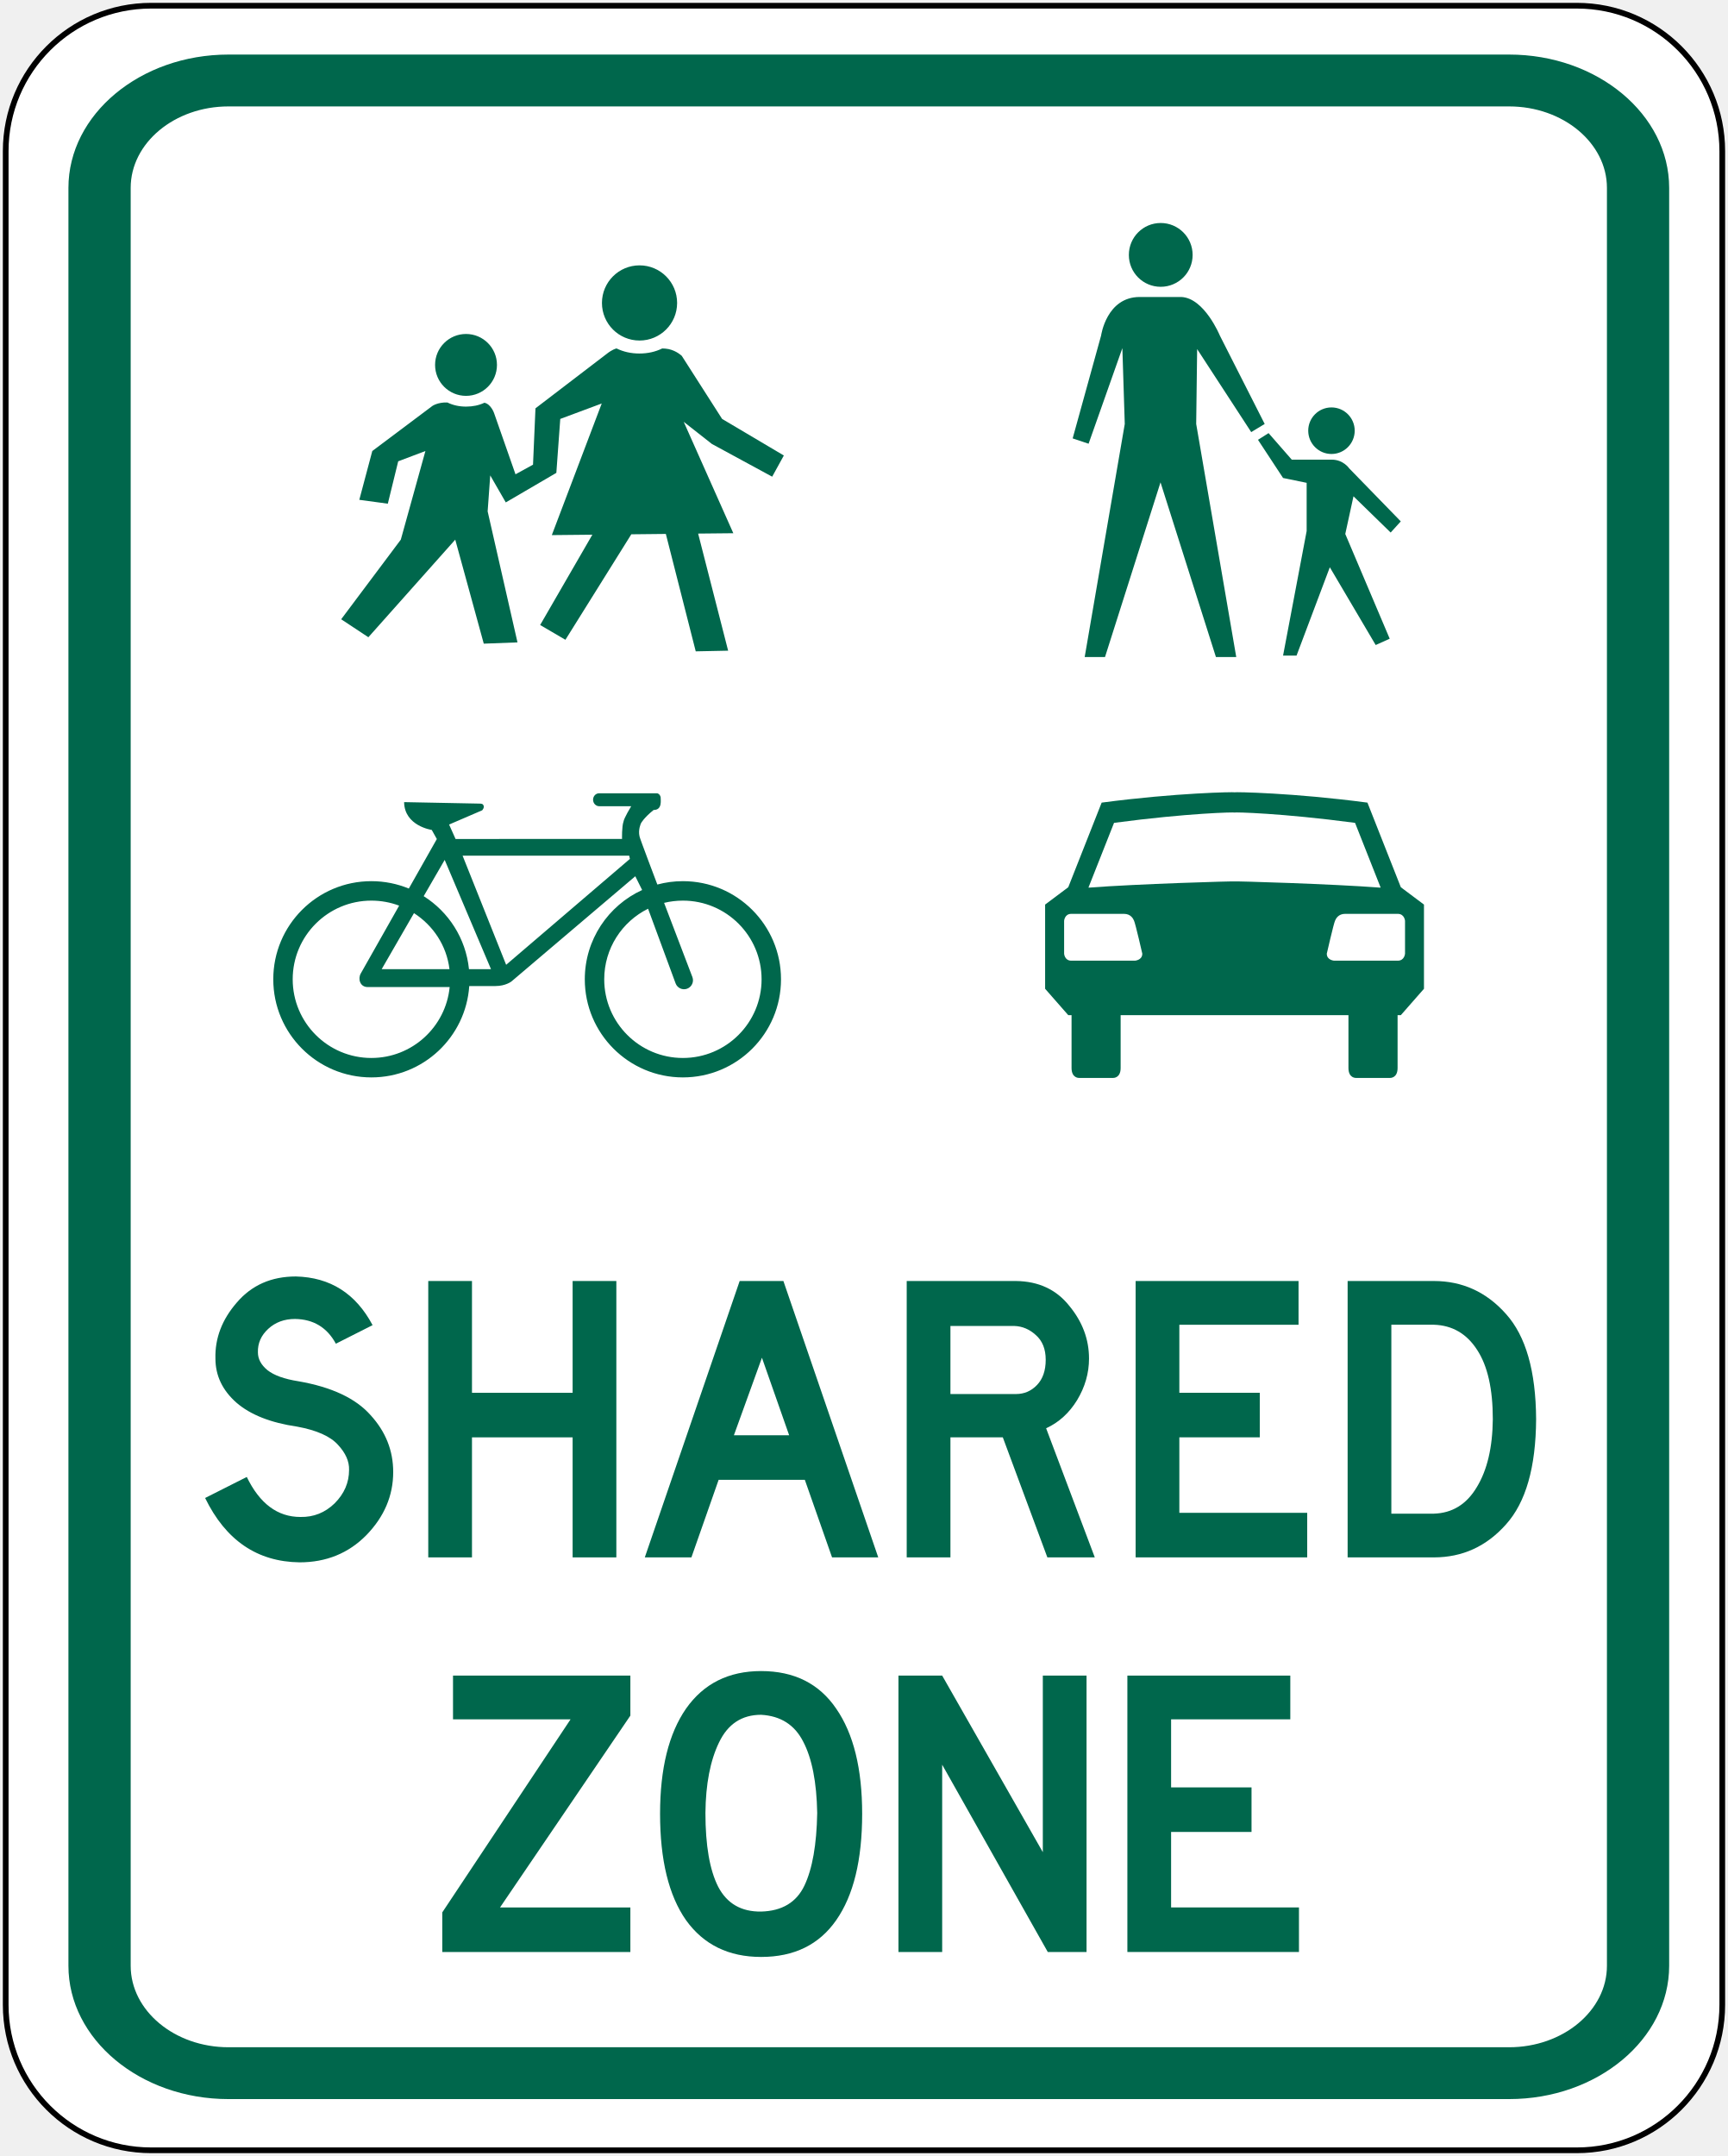
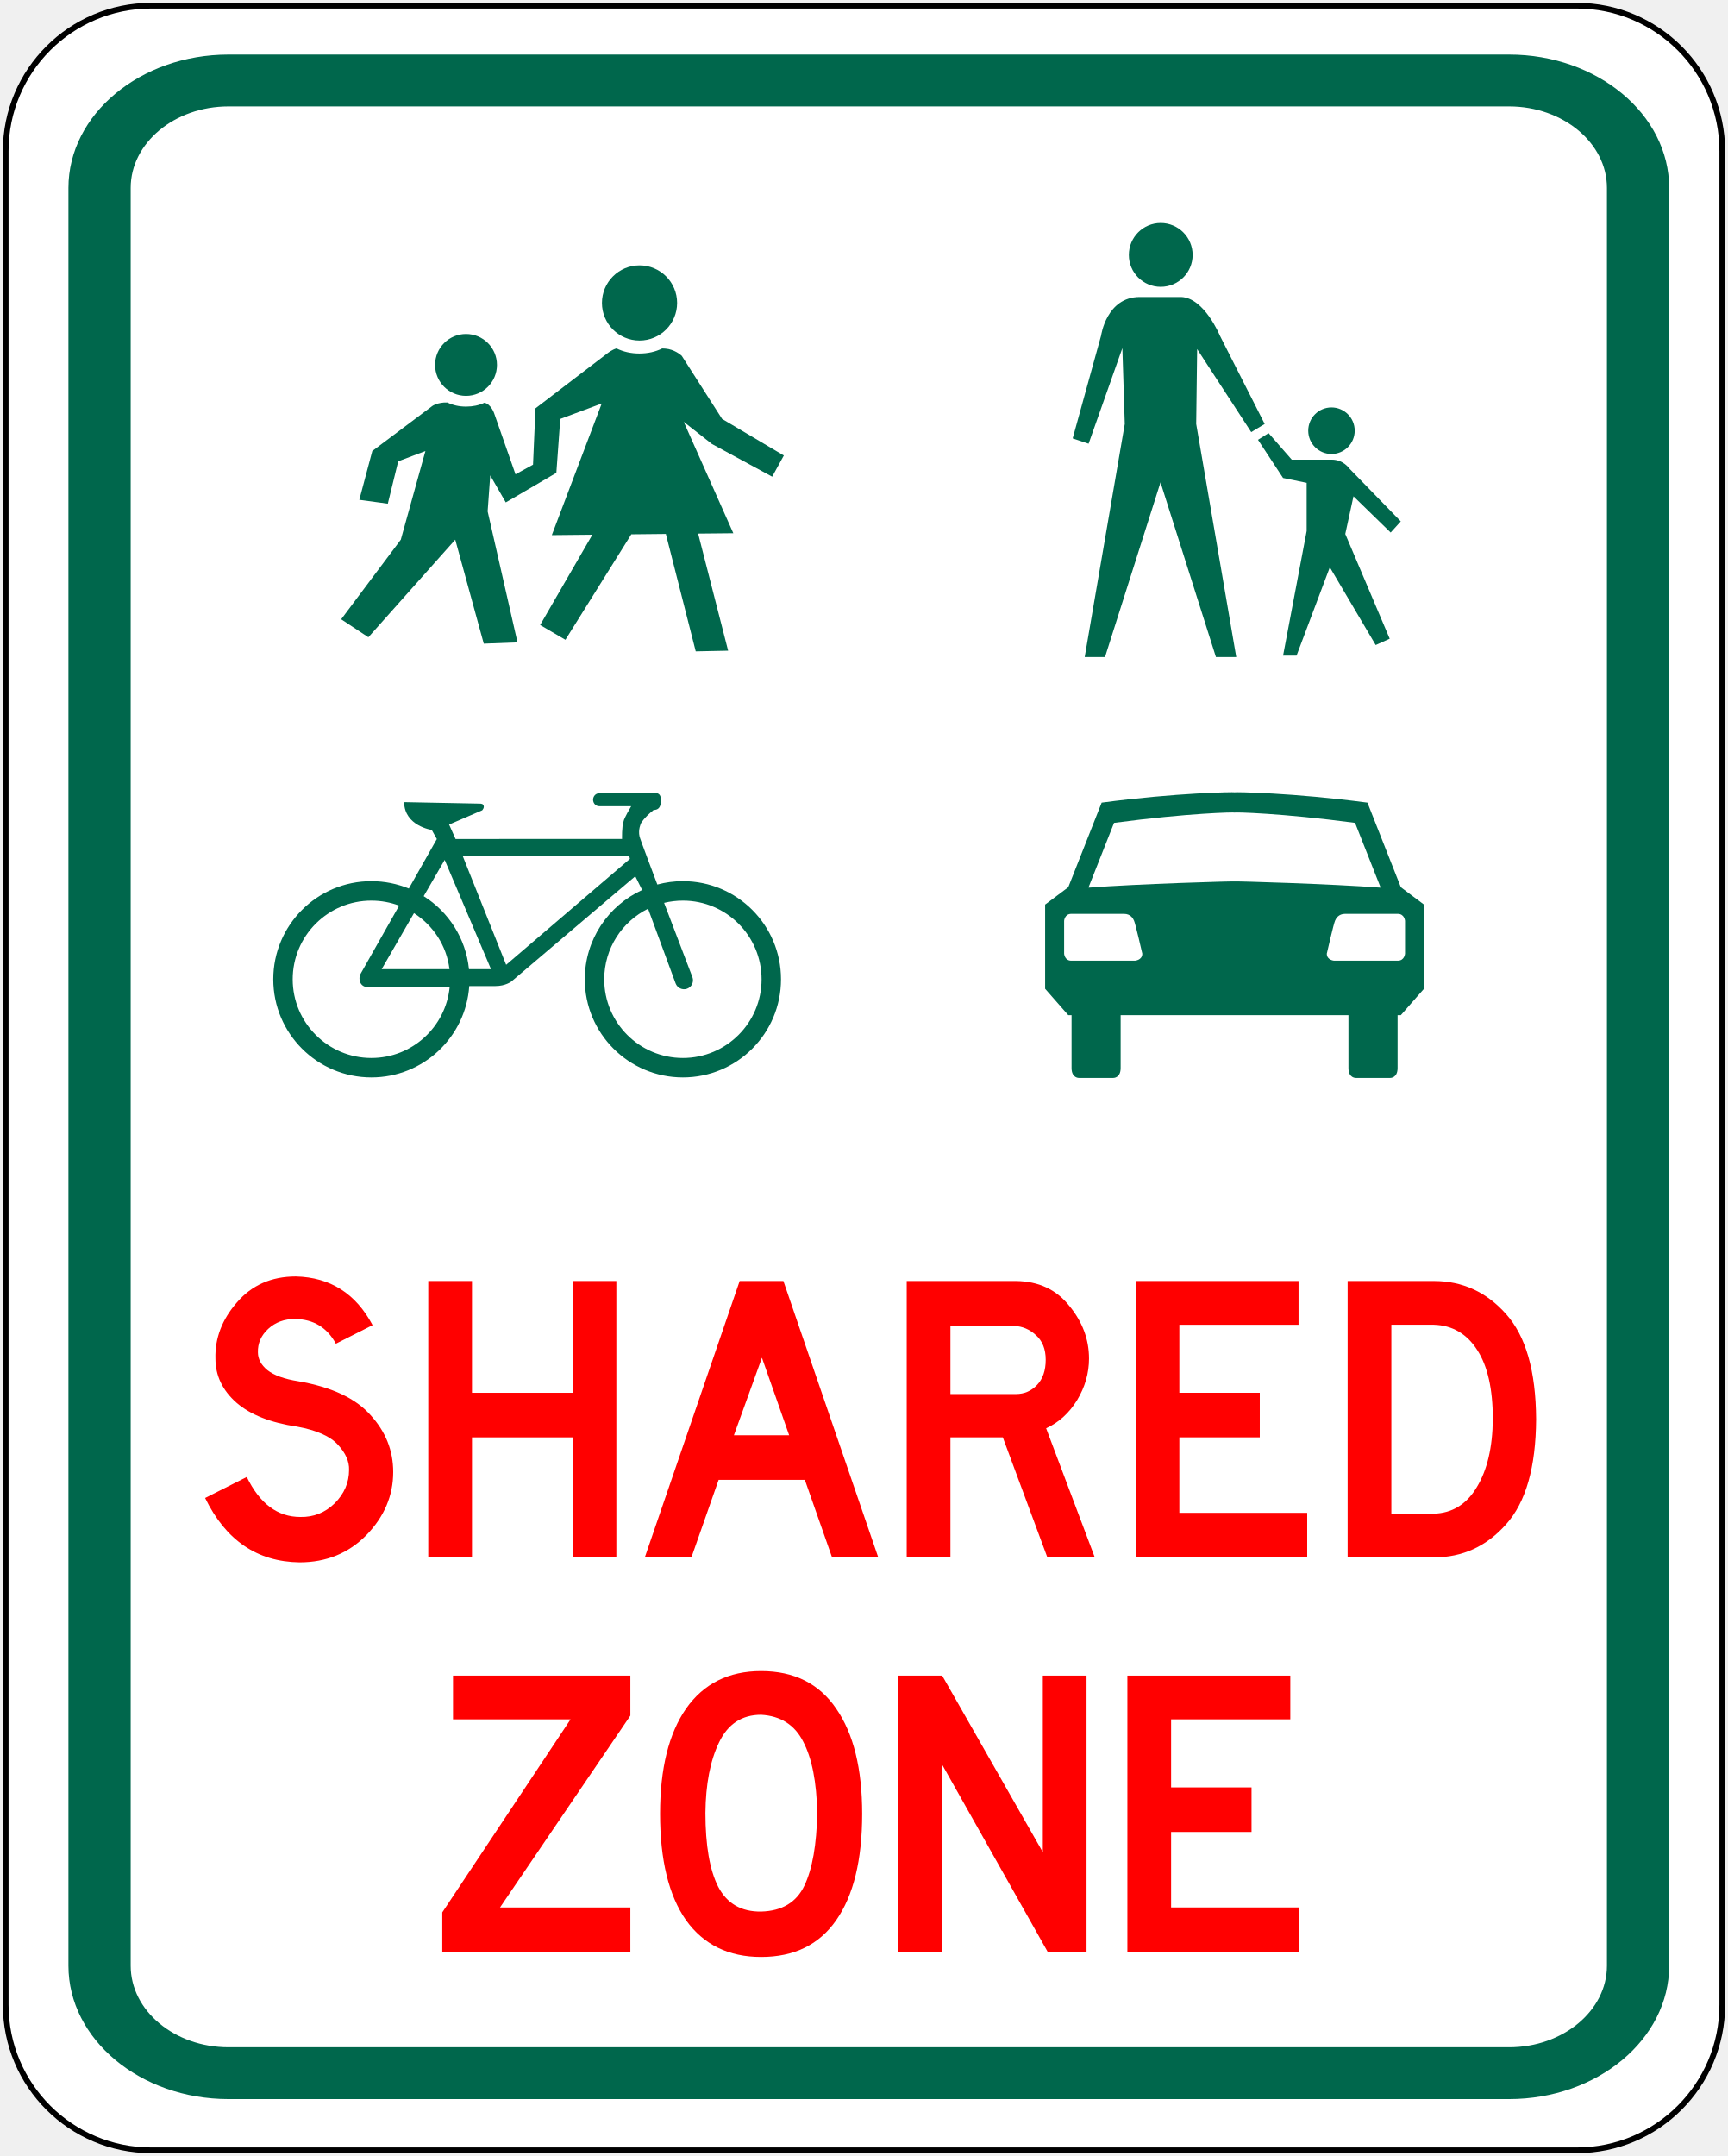
<svg xmlns="http://www.w3.org/2000/svg" width="606mm" height="756mm" viewBox="0 0 606 756" version="1.1" id="svg8">
  <defs id="defs2" />
  <style type="text/css">
    .shine {
-       fill: #00674c;
+       fill: #ff0000;
      fill-opacity: 1;
      fill-rule: evenodd;
      stroke: none;
      stroke-width: 1.143;
      animation: shineAnimation 2s infinite;
    }

    @keyframes shineAnimation {
  0% {
-     fill: #00674c;
+     fill: #ff0000;
    fill-opacity: 1;
  }
  20% {
    fill: #00ff00;
    fill-opacity: 1;
  }
  40% {
-     fill: #00674c;
+     fill:#ff0000;
    fill-opacity: 1;
  }
  60% {
    fill: #00ff00;
    fill-opacity: 1;
  }
  80% {
-     fill: #00674c;
+     fill: #ff0000;
    fill-opacity: 1;
  }
  100% {
-     fill: #00674c;
+     fill: #ff0000;
    fill-opacity: 1;
   }
   }

  </style>
  <g id="layer1" transform="translate(0,459)">
    <rect style="opacity:1;fill:#000000;fill-opacity:1;fill-rule:nonzero;stroke:none;stroke-width:26.627;stroke-linecap:square;stroke-linejoin:round;stroke-miterlimit:4;stroke-dasharray:none;stroke-dashoffset:0;stroke-opacity:1" id="rect10" width="604" height="754" x="1" y="-458" rx="52" ry="52" />
    <rect ry="50" rx="50" y="-456" x="3" height="750" width="600" id="rect12" style="opacity:1;fill:#ffffff;fill-opacity:1;fill-rule:nonzero;stroke:none;stroke-width:26.468;stroke-linecap:square;stroke-linejoin:round;stroke-miterlimit:4;stroke-dasharray:none;stroke-dashoffset:0;stroke-opacity:1" />
    <path class="shine" d="m 130.242,-88.024 c 14.319,0 26.092,-10.911 27.457,-24.874 -0.138,0 -26.158,0.007 -28.776,0.007 -2.624,0 -3.495,-2.825 -2.397,-4.768 0.543,-0.955 7.026,-12.416 13.467,-23.798 l -0.034,0.013 c -3.023,-1.134 -6.298,-1.754 -9.716,-1.754 -15.237,0 -27.593,12.353 -27.593,27.588 0,15.235 12.356,27.587 27.593,27.587 m 34.223,-31.149 h 7.721 l -16.237,-38.306 -7.363,12.72 c 8.727,5.494 14.773,14.787 15.879,25.563 z m 13.038,-1.52 43.398,-37.131 -0.248,-1.145 h -58.429 z m -43.646,1.52 h 23.736 l 0.039,0.019 c -1.014,-8.323 -5.731,-15.323 -12.449,-19.656 z m 78.044,3.562 c 0,15.235 12.356,27.587 27.592,27.587 15.237,0 27.592,-12.352 27.592,-27.587 0,-15.235 -12.354,-27.588 -27.592,-27.588 -2.271,0 -4.479,0.274 -6.596,0.787 0,0 9.624,25.214 9.937,26.051 0.602,1.621 -0.233,3.438 -1.854,4.045 -1.626,0.602 -3.444,-0.234 -4.046,-1.86 -0.603,-1.616 -9.657,-26.18 -9.657,-26.18 -9.111,4.502 -15.375,13.893 -15.375,24.744 m -81.659,-34.408 c 4.646,0 9.074,0.923 13.12,2.586 l 0.008,0.003 c 5.314,-9.39 9.825,-17.364 9.825,-17.364 l -1.78,-3.188 c 0,0 -9.58,-1.375 -9.695,-9.755 9.008,0.171 26.45,0.52 26.45,0.52 0,0 0.977,-0.058 1.263,0.401 0.688,0.918 -0.344,1.95 -0.344,1.95 l -11.592,4.991 2.265,5.064 58.386,-0.016 c 0,0 -0.113,-4.358 0.515,-6.079 0.175,-1.265 2.697,-5.392 2.697,-5.392 h -11.216 c -1.184,0 -2.155,-1.023 -2.155,-2.271 0,-1.246 0.944,-2.263 2.096,-2.263 h 20.4 c 0,0 0.917,0.136 1.204,1.375 -0.056,0.803 0.728,4.478 -2.467,4.478 -3.5,2.808 -4.419,4.647 -4.419,4.647 0,0 -1.09,2.18 -0.516,4.644 0,0.406 6.242,16.849 6.242,16.849 2.857,-0.77 5.862,-1.181 8.962,-1.181 19.001,1e-5 34.405,15.402 34.405,34.408 0,18.999 -15.404,34.404 -34.405,34.404 -19.001,0 -34.405,-15.405 -34.405,-34.404 0,-13.9 8.244,-25.878 20.112,-31.305 l -2.404,-4.824 -43.437,36.892 c 0,0 -2.02,1.606 -5.622,1.606 h -9.171 c -1.218,17.898 -16.119,32.035 -34.324,32.035 -19.003,0 -34.404,-15.405 -34.404,-34.404 0,-19.006 15.401,-34.408 34.404,-34.408" style="fill:#00674c;fill-opacity:1;fill-rule:evenodd;stroke:none;stroke-width:1.143" id="path760" />
    <path class="shine" id=". copy" style="display:inline;fill:#00674c;fill-opacity:1;stroke:none;stroke-width:1.674" d="m 224.283,-365.953 a 13.181,13.181 0 0 0 -13.18,13.18 13.181,13.181 0 0 0 13.18,13.18 13.181,13.181 0 0 0 13.183,-13.18 13.181,13.181 0 0 0 -13.183,-13.18 z m -60.849,24.06 a 10.85,10.85 0 0 0 -10.851,10.851 10.85,10.85 0 0 0 10.851,10.851 10.85,10.85 0 0 0 10.851,-10.851 10.85,10.85 0 0 0 -10.851,-10.851 z m 52.771,5.072 c -1.5,0.393 -3.019,1.589 -3.019,1.589 l -25.398,19.416 -0.857,19.753 -6.145,3.375 -7.502,-21.431 c 0,0 -1.073,-3.163 -3.395,-3.663 -1.929,0.911 -4.072,1.357 -6.43,1.357 -2.411,0 -4.588,-0.481 -6.57,-1.446 -3.34,-0.125 -5.252,1.213 -5.252,1.213 l -21.074,15.806 -4.556,17.111 10.001,1.357 3.643,-14.857 9.54,-3.611 -8.627,31.079 -20.914,27.916 9.537,6.305 30.47,-34.221 10.001,36.471 11.826,-0.445 -10.469,-45.939 0.912,-12.611 5.449,9.468 17.735,-10.361 1.374,-18.913 14.54,-5.413 -17.503,46.152 14.216,-0.144 -18.308,31.667 8.86,5.18 23.112,-36.988 12.11,-0.128 10.482,41.171 11.361,-0.232 -10.521,-41.063 12.342,-0.124 -17.395,-39.062 9.893,7.77 21.13,11.466 4.091,-7.43 -21.65,-12.823 -14.144,-22.111 c 0,0 -1.768,-1.752 -4.608,-2.378 -1.625,-0.285 -2.27,-0.177 -2.27,-0.213 -2.393,1.179 -5.07,1.766 -7.999,1.766 -2.929,0 -5.608,-0.607 -8.019,-1.786 z" />
    <path class="shine" fill="#f7fbf5" d="m 433.111,-103.039 h 39.791 v 18.537 c 0,3.596 2.606,3.474 2.606,3.474 h 12.019 c 0,0 2.606,0.122 2.606,-3.474 v -18.537 h 1.139 l 8.115,-9.247 v -29.526 l -8.115,-6.08 -11.712,-29.669 c -26.193,-3.474 -46.597,-3.766 -46.597,-3.617 0,-0.148 -20.42,0.143 -46.613,3.617 l -11.712,29.669 -8.115,6.08 v 29.526 l 8.115,9.247 h 1.155 v 18.537 c 0,3.596 2.611,3.474 2.611,3.474 h 11.998 c 0,0 2.606,0.122 2.606,-3.474 v -18.537 h 40.103" id="path3" style="display:inline;fill:#00674c;fill-opacity:1;stroke-width:0.652" />
    <path class="shine" fill="#0e518d" d="m 432.963,-149.921 c 0,-0.143 34.287,0.869 51.089,2.171 l 0.122,-0.064 -8.957,-22.652 c -26.193,-3.474 -42.254,-3.766 -42.254,-3.617 0,-0.148 -16.076,0.143 -42.27,3.617 l -8.957,22.652 0.122,0.064 c 16.802,-1.303 51.105,-2.314 51.105,-2.171" id="path5" style="fill:#ffffff;fill-opacity:1;stroke-width:0.652" />
    <path class="shine" fill="#0e518d" d="m 467.912,-122.137 h 22.284 c 2.378,0 2.548,-2.463 2.548,-2.463 v -11.503 c 0,0 -0.17,-2.457 -2.548,-2.457 h -18.455 c -2.378,0 -3.231,1.674 -3.538,2.399 -0.519,1.139 -2.897,11.562 -2.897,11.562 0,2.32 2.606,2.463 2.606,2.463" id="path7" style="fill:#ffffff;fill-opacity:1;stroke-width:0.652" />
    <path class="shine" fill="#0e518d" d="m 397.997,-122.137 h -22.284 c -2.378,0 -2.527,-2.463 -2.527,-2.463 v -11.503 c 0,0 0.148,-2.457 2.527,-2.457 h 18.455 c 2.378,0 3.231,1.674 3.538,2.399 0.519,1.139 2.897,11.562 2.897,11.562 0,2.32 -2.606,2.463 -2.606,2.463" id="path9" style="fill:#ffffff;fill-opacity:1;stroke-width:0.652" />
    <path class="shine" id="path3-7" style="fill:#00674c;fill-opacity:1;stroke-width:2.755" d="m 1538.49,295.531 c -23.381,0 -42.215,18.954 -42.215,42.338 0,23.36 18.834,42.221 42.215,42.221 23.381,0 42.311,-18.86 42.311,-42.221 0,-23.384 -18.929,-42.338 -42.311,-42.338 z m -27.811,98.059 c -44.118,0 -51.193,51.107 -51.193,51.107 l -37.691,136.289 21.107,7.074 44.768,-126.684 3.178,100.494 -53.119,308.906 h 26.932 l 73.576,-231.518 73.461,231.518 h 26.93 l -53.096,-308.906 1.254,-99.219 71.674,110.006 17.859,-10.787 -59.449,-117.174 c 0,0 -20.482,-49.831 -51.193,-51.107 h -27.439 z m 254.154,146.359 c -17.026,0 -30.805,13.849 -30.805,30.807 0,17.027 13.779,30.9 30.805,30.9 17.026,0 30.803,-13.873 30.803,-30.9 0,-16.958 -13.777,-30.807 -30.803,-30.807 z m -83.365,34.055 -14.033,8.885 33.238,50.572 31.268,6.426 v 63.887 L 1700.674,868.875 h 17.861 l 44.117,-117.08 60.797,103.045 18.58,-8.35 -58.895,-138.818 10.879,-49.924 49.291,48.021 13.406,-14.777 -68.404,-70.314 c 0,0 -7.701,-11.506 -23.01,-11.506 h -53.094 z" transform="matrix(0.2645833,0,0,0.2645833,0,-459)" />
    <path class="shine" d="m 563.553,230.29 c 0,15.751 -15.401,28.577 -34.313,28.577 H 80.134 c -18.921,0 -34.304,-12.826 -34.304,-28.577 v -623.406 c 0,-15.751 15.383,-28.57 34.304,-28.57 H 529.24 c 18.912,0 34.313,12.819 34.313,28.57 z m -34.313,-670.158 H 80.134 c -30.949,0 -56.136,20.977 -56.136,46.753 v 623.406 c 0,25.776 25.187,46.753 56.136,46.753 H 529.24 c 30.967,0 56.136,-20.977 56.136,-46.753 v -623.406 c 0,-25.776 -25.17,-46.753 -56.136,-46.753" style="fill:#00674c;fill-opacity:1;fill-rule:nonzero;stroke:none;stroke-width:6.345" id="path4877" />
    <g aria-label="SHARED ZONE" id="text6421" style="font-stretch:semi-condensed;font-size:136.198px;line-height:1.25;font-family:Bahnschrift;-inkscape-font-specification:'Bahnschrift Semi-Condensed';fill:#00674c;stroke-width:3.405" transform="matrix(1.062051,0,0,1.062051,-18.94601,0.7078568)">
      <path class="shine" d="m 128.747,10.793 q -4.358,-8.036 -13.484,-8.172 -5.312,0 -8.853,3.269 -3.541,3.269 -3.405,7.763 0,3.269 3.133,5.857 3.269,2.588 10.215,3.677 16.48,2.86 23.835,11.168 7.491,8.172 7.491,18.795 0,11.713 -8.853,20.838 -8.853,8.989 -22.064,8.989 Q 95.787,82.705 85.572,61.731 L 99.328,54.785 q 6.401,13.211 17.706,13.211 6.537,0.136 11.304,-4.495 4.767,-4.767 4.767,-11.032 0.136,-4.222 -3.677,-8.308 -3.814,-4.222 -13.484,-5.993 Q 102.869,36.262 95.923,30.269 88.977,24.14 88.977,15.696 88.705,5.617 96.059,-2.827 q 7.355,-8.58 19.476,-8.58 17.025,0.409 25.333,16.071 z" style="font-stretch:normal;font-family:'Highway Gothic';-inkscape-font-specification:'Highway Gothic';text-align:center;text-anchor:middle" id="path11817" />
      <path class="shine" d="M 221.361,81.343 H 206.924 V 41.71 H 173.692 V 81.343 H 159.255 V -9.909 H 173.692 V 27 h 33.232 V -9.909 h 14.437 z" style="font-stretch:normal;font-family:'Highway Gothic';-inkscape-font-specification:'Highway Gothic';text-align:center;text-anchor:middle" id="path11819" />
      <path class="shine" d="m 307.847,81.343 h -15.254 l -8.989,-25.605 h -28.465 l -8.989,25.605 h -15.39 l 31.326,-91.253 h 14.437 z m -29.419,-40.315 -8.989,-25.605 -9.261,25.605 z" style="font-stretch:normal;font-family:'Highway Gothic';-inkscape-font-specification:'Highway Gothic';text-align:center;text-anchor:middle" id="path11821" />
      <path class="shine" d="M 379.351,81.343 H 363.688 L 348.979,41.71 H 331.681 V 81.343 H 317.245 V -9.909 h 36.092 q 11.168,0.136 17.57,8.172 6.537,7.899 6.537,17.433 0,7.218 -3.95,13.756 -3.95,6.401 -10.215,9.261 z M 363.143,16.104 q 0,-5.312 -3.269,-8.172 -3.133,-2.86 -7.082,-2.996 H 331.681 V 27.409 h 21.655 q 4.086,0 6.946,-2.996 2.86,-2.996 2.86,-8.308 z" style="font-stretch:normal;font-family:'Highway Gothic';-inkscape-font-specification:'Highway Gothic';text-align:center;text-anchor:middle" id="path11823" />
      <path class="shine" d="M 449.493,81.343 H 392.834 V -9.909 h 53.798 V 4.528 H 407.271 V 27 h 26.559 v 14.709 h -26.559 v 24.924 h 42.221 z" style="font-stretch:normal;font-family:'Highway Gothic';-inkscape-font-specification:'Highway Gothic';text-align:center;text-anchor:middle" id="path11825" />
      <path class="shine" d="m 525.082,35.717 q -0.136,23.835 -9.942,34.73 -9.67,10.896 -23.835,10.896 H 462.84 V -9.909 h 28.465 q 14.165,0 23.835,10.896 9.806,10.896 9.942,34.73 z m -47.806,0 v 31.189 h 14.028 q 9.125,-0.272 14.165,-8.717 5.176,-8.444 5.312,-22.473 0,-14.982 -5.176,-22.881 -5.176,-8.036 -14.301,-8.308 h -14.028 z" style="font-stretch:normal;font-family:'Highway Gothic';-inkscape-font-specification:'Highway Gothic';text-align:center;text-anchor:middle" id="path11827" />
      <path class="shine" d="m 225.992,211.624 h -62.106 v -13.075 l 42.358,-63.741 h -38.816 v -14.437 h 58.565 v 13.211 l -43.039,63.332 h 43.039 z" style="font-stretch:normal;font-family:'Highway Gothic';-inkscape-font-specification:'Highway Gothic';text-align:center;text-anchor:middle" id="path11829" />
      <path class="shine" d="m 269.167,213.259 q -16.071,0 -24.788,-12.122 -8.58,-12.258 -8.58,-35.139 0,-22.336 8.58,-34.73 8.717,-12.394 24.788,-12.394 16.344,0 24.788,12.394 8.58,12.394 8.58,34.73 0,22.881 -8.58,35.139 -8.444,12.122 -24.788,12.122 z m 0,-79.948 q -9.534,0 -13.892,9.125 -4.358,8.989 -4.495,23.29 0,16.071 4.222,24.379 4.358,8.308 14.165,8.172 10.351,-0.272 14.301,-8.58 3.95,-8.308 4.222,-23.971 -0.272,-15.254 -4.631,-23.562 -4.222,-8.308 -13.892,-8.853 z" style="font-stretch:normal;font-family:'Highway Gothic';-inkscape-font-specification:'Highway Gothic';text-align:center;text-anchor:middle" id="path11831" />
      <path class="shine" d="M 376.627,211.624 H 363.824 L 328.957,149.791 v 61.834 h -14.437 v -91.253 h 14.437 l 33.232,58.293 v -58.293 h 14.437 z" style="font-stretch:normal;font-family:'Highway Gothic';-inkscape-font-specification:'Highway Gothic';text-align:center;text-anchor:middle" id="path11833" />
      <path class="shine" d="m 446.769,211.624 h -56.658 v -91.253 h 53.798 v 14.437 h -39.361 v 22.473 h 26.559 v 14.709 h -26.559 v 24.924 h 42.221 z" style="font-stretch:normal;font-family:'Highway Gothic';-inkscape-font-specification:'Highway Gothic';text-align:center;text-anchor:middle" id="path11835" />
    </g>
  </g>
</svg>
